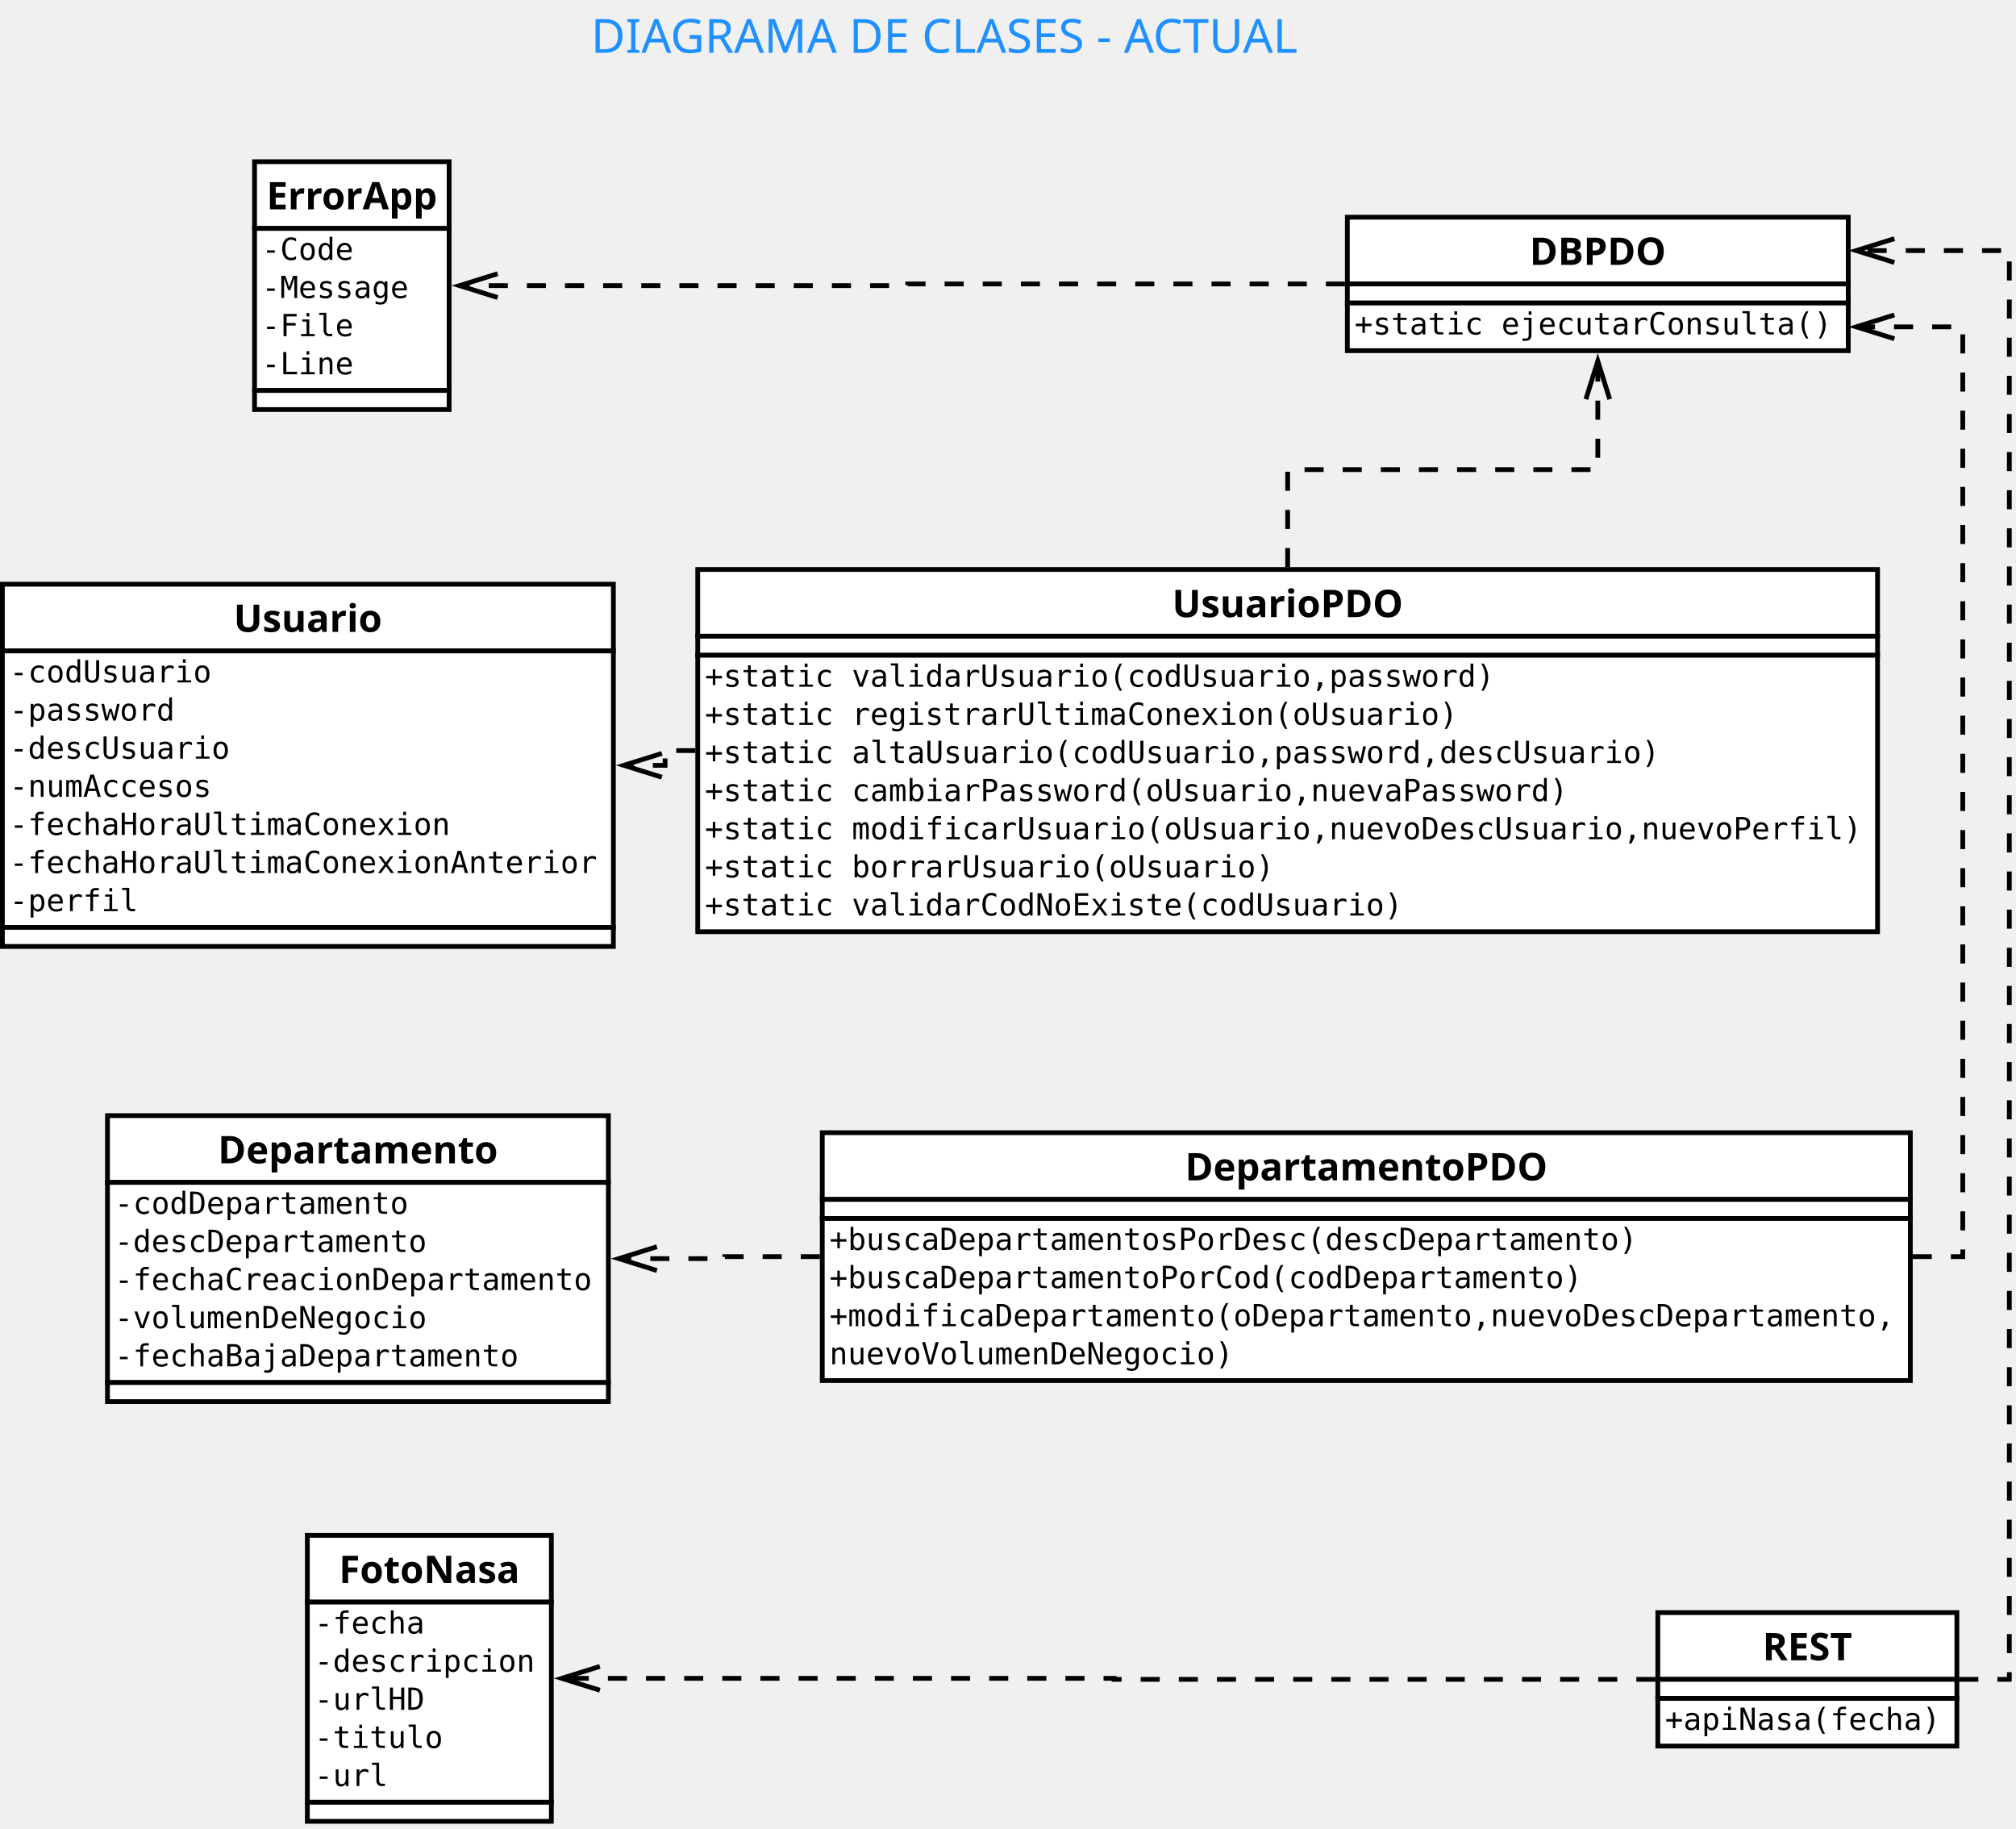
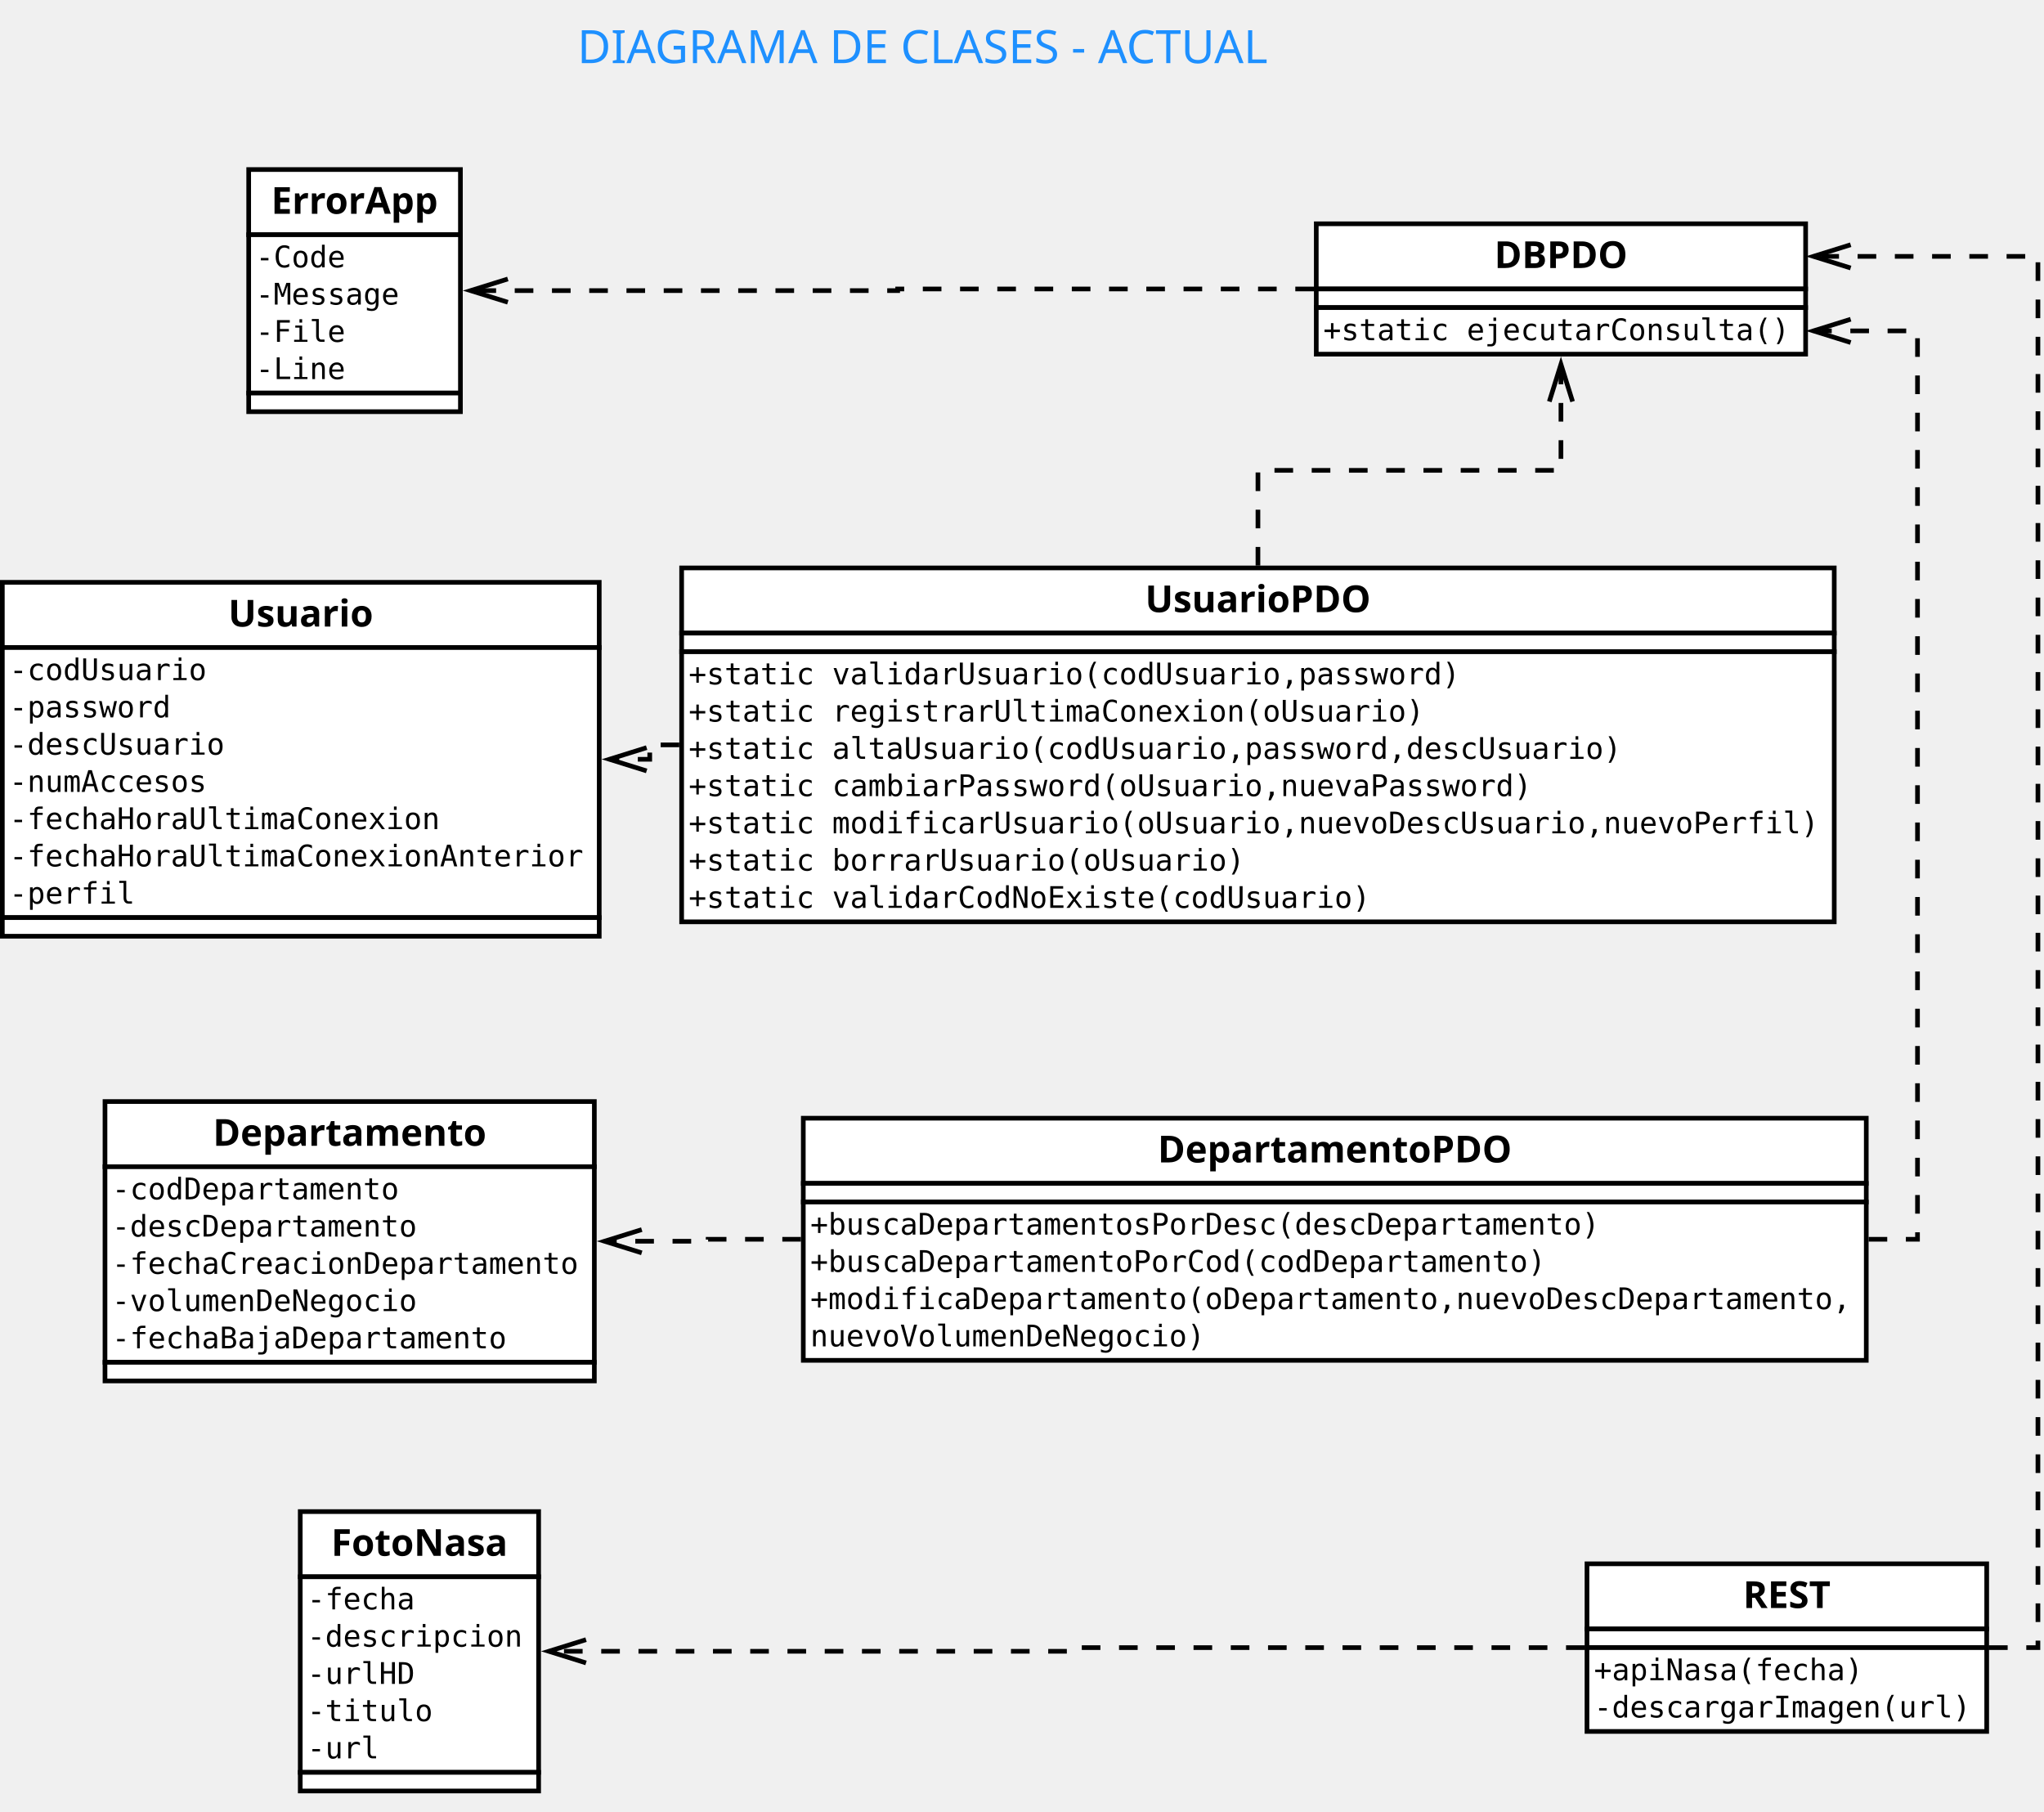
- <svg xmlns="http://www.w3.org/2000/svg" width="43cm" height="39cm" viewBox="68 -1 846 763">
+ <svg xmlns="http://www.w3.org/2000/svg" width="44cm" height="39cm" viewBox="68 0 878 762">
  <g>
    <rect style="fill: #ffffff" x="360.798" y="235.812" width="495.1" height="28" />
    <rect style="fill: none; fill-opacity:0; stroke-width: 2; stroke: #000000" x="360.798" y="235.812" width="495.1" height="28" />
-     <text font-size="16" style="fill: #000000;text-anchor:middle;font-family:sans-serif;font-style:normal;font-weight:700" x="608.348" y="255.812">UsuarioPDO</text>
+     <text font-size="16" style="fill: #000000;text-anchor:middle;font-family:sans-serif;font-style:normal;font-weight:700" x="608.348" y="254.812">UsuarioPDO</text>
    <rect style="fill: #ffffff" x="360.798" y="263.812" width="495.1" height="8" />
    <rect style="fill: none; fill-opacity:0; stroke-width: 2; stroke: #000000" x="360.798" y="263.812" width="495.1" height="8" />
    <rect style="fill: #ffffff" x="360.798" y="271.812" width="495.1" height="116" />
    <rect style="fill: none; fill-opacity:0; stroke-width: 2; stroke: #000000" x="360.798" y="271.812" width="495.1" height="116" />
-     <text font-size="12.8" style="fill: #000000;text-anchor:start;font-family:monospace;font-style:normal;font-weight:normal" x="363.798" y="285.012">+static validarUsuario(codUsuario,password)</text>
-     <text font-size="12.8" style="fill: #000000;text-anchor:start;font-family:monospace;font-style:normal;font-weight:normal" x="363.798" y="301.012">+static registrarUltimaConexion(oUsuario)</text>
-     <text font-size="12.8" style="fill: #000000;text-anchor:start;font-family:monospace;font-style:normal;font-weight:normal" x="363.798" y="317.012">+static altaUsuario(codUsuario,password,descUsuario)</text>
-     <text font-size="12.8" style="fill: #000000;text-anchor:start;font-family:monospace;font-style:normal;font-weight:normal" x="363.798" y="333.012">+static cambiarPassword(oUsuario,nuevaPassword)</text>
-     <text font-size="12.8" style="fill: #000000;text-anchor:start;font-family:monospace;font-style:normal;font-weight:normal" x="363.798" y="349.012">+static modificarUsuario(oUsuario,nuevoDescUsuario,nuevoPerfil)</text>
-     <text font-size="12.8" style="fill: #000000;text-anchor:start;font-family:monospace;font-style:normal;font-weight:normal" x="363.798" y="365.012">+static borrarUsuario(oUsuario)</text>
-     <text font-size="12.8" style="fill: #000000;text-anchor:start;font-family:monospace;font-style:normal;font-weight:normal" x="363.798" y="381.012">+static validarCodNoExiste(codUsuario)</text>
+     <text font-size="12.8" style="fill: #000000;text-anchor:start;font-family:monospace;font-style:normal;font-weight:normal" x="363.798" y="285.812">+static validarUsuario(codUsuario,password)</text>
+     <text font-size="12.8" style="fill: #000000;text-anchor:start;font-family:monospace;font-style:normal;font-weight:normal" x="363.798" y="301.812">+static registrarUltimaConexion(oUsuario)</text>
+     <text font-size="12.8" style="fill: #000000;text-anchor:start;font-family:monospace;font-style:normal;font-weight:normal" x="363.798" y="317.812">+static altaUsuario(codUsuario,password,descUsuario)</text>
+     <text font-size="12.8" style="fill: #000000;text-anchor:start;font-family:monospace;font-style:normal;font-weight:normal" x="363.798" y="333.812">+static cambiarPassword(oUsuario,nuevaPassword)</text>
+     <text font-size="12.8" style="fill: #000000;text-anchor:start;font-family:monospace;font-style:normal;font-weight:normal" x="363.798" y="349.812">+static modificarUsuario(oUsuario,nuevoDescUsuario,nuevoPerfil)</text>
+     <text font-size="12.8" style="fill: #000000;text-anchor:start;font-family:monospace;font-style:normal;font-weight:normal" x="363.798" y="365.812">+static borrarUsuario(oUsuario)</text>
+     <text font-size="12.8" style="fill: #000000;text-anchor:start;font-family:monospace;font-style:normal;font-weight:normal" x="363.798" y="381.812">+static validarCodNoExiste(codUsuario)</text>
  </g>
  <g>
    <rect style="fill: #ffffff" x="69" y="242" width="256.4" height="28" />
    <rect style="fill: none; fill-opacity:0; stroke-width: 2; stroke: #000000" x="69" y="242" width="256.4" height="28" />
-     <text font-size="16" style="fill: #000000;text-anchor:middle;font-family:sans-serif;font-style:normal;font-weight:700" x="197.2" y="262">Usuario</text>
+     <text font-size="16" style="fill: #000000;text-anchor:middle;font-family:sans-serif;font-style:normal;font-weight:700" x="197.2" y="261">Usuario</text>
    <rect style="fill: #ffffff" x="69" y="270" width="256.4" height="116" />
    <rect style="fill: none; fill-opacity:0; stroke-width: 2; stroke: #000000" x="69" y="270" width="256.4" height="116" />
-     <text font-size="12.8" style="fill: #000000;text-anchor:start;font-family:monospace;font-style:normal;font-weight:normal" x="72" y="283.2">-codUsuario</text>
-     <text font-size="12.8" style="fill: #000000;text-anchor:start;font-family:monospace;font-style:normal;font-weight:normal" x="72" y="299.2">-password</text>
-     <text font-size="12.8" style="fill: #000000;text-anchor:start;font-family:monospace;font-style:normal;font-weight:normal" x="72" y="315.2">-descUsuario</text>
-     <text font-size="12.8" style="fill: #000000;text-anchor:start;font-family:monospace;font-style:normal;font-weight:normal" x="72" y="331.2">-numAccesos</text>
-     <text font-size="12.8" style="fill: #000000;text-anchor:start;font-family:monospace;font-style:normal;font-weight:normal" x="72" y="347.2">-fechaHoraUltimaConexion</text>
-     <text font-size="12.8" style="fill: #000000;text-anchor:start;font-family:monospace;font-style:normal;font-weight:normal" x="72" y="363.2">-fechaHoraUltimaConexionAnterior</text>
-     <text font-size="12.8" style="fill: #000000;text-anchor:start;font-family:monospace;font-style:normal;font-weight:normal" x="72" y="379.2">-perfil</text>
+     <text font-size="12.8" style="fill: #000000;text-anchor:start;font-family:monospace;font-style:normal;font-weight:normal" x="72" y="284">-codUsuario</text>
+     <text font-size="12.8" style="fill: #000000;text-anchor:start;font-family:monospace;font-style:normal;font-weight:normal" x="72" y="300">-password</text>
+     <text font-size="12.8" style="fill: #000000;text-anchor:start;font-family:monospace;font-style:normal;font-weight:normal" x="72" y="316">-descUsuario</text>
+     <text font-size="12.8" style="fill: #000000;text-anchor:start;font-family:monospace;font-style:normal;font-weight:normal" x="72" y="332">-numAccesos</text>
+     <text font-size="12.8" style="fill: #000000;text-anchor:start;font-family:monospace;font-style:normal;font-weight:normal" x="72" y="348">-fechaHoraUltimaConexion</text>
+     <text font-size="12.8" style="fill: #000000;text-anchor:start;font-family:monospace;font-style:normal;font-weight:normal" x="72" y="364">-fechaHoraUltimaConexionAnterior</text>
+     <text font-size="12.8" style="fill: #000000;text-anchor:start;font-family:monospace;font-style:normal;font-weight:normal" x="72" y="380">-perfil</text>
    <rect style="fill: #ffffff" x="69" y="386" width="256.4" height="8" />
    <rect style="fill: none; fill-opacity:0; stroke-width: 2; stroke: #000000" x="69" y="386" width="256.4" height="8" />
  </g>
  <g>
-     <rect style="fill: #ffffff" x="174.827" y="64.703" width="81.65" height="28" />
-     <rect style="fill: none; fill-opacity:0; stroke-width: 2; stroke: #000000" x="174.827" y="64.703" width="81.65" height="28" />
-     <text font-size="16" style="fill: #000000;text-anchor:middle;font-family:sans-serif;font-style:normal;font-weight:700" x="215.652" y="84.703">ErrorApp</text>
-     <rect style="fill: #ffffff" x="174.827" y="92.703" width="81.65" height="68" />
-     <rect style="fill: none; fill-opacity:0; stroke-width: 2; stroke: #000000" x="174.827" y="92.703" width="81.65" height="68" />
-     <text font-size="12.8" style="fill: #000000;text-anchor:start;font-family:monospace;font-style:normal;font-weight:normal" x="177.827" y="105.903">-Code</text>
-     <text font-size="12.8" style="fill: #000000;text-anchor:start;font-family:monospace;font-style:normal;font-weight:normal" x="177.827" y="121.903">-Message</text>
-     <text font-size="12.8" style="fill: #000000;text-anchor:start;font-family:monospace;font-style:normal;font-weight:normal" x="177.827" y="137.903">-File</text>
-     <text font-size="12.8" style="fill: #000000;text-anchor:start;font-family:monospace;font-style:normal;font-weight:normal" x="177.827" y="153.903">-Line</text>
-     <rect style="fill: #ffffff" x="174.827" y="160.703" width="81.65" height="8" />
-     <rect style="fill: none; fill-opacity:0; stroke-width: 2; stroke: #000000" x="174.827" y="160.703" width="81.65" height="8" />
+     <rect style="fill: #ffffff" x="174.827" y="64.703" width="90.95" height="28" />
+     <rect style="fill: none; fill-opacity:0; stroke-width: 2; stroke: #000000" x="174.827" y="64.703" width="90.95" height="28" />
+     <text font-size="16" style="fill: #000000;text-anchor:middle;font-family:sans-serif;font-style:normal;font-weight:700" x="220.302" y="83.703">ErrorApp</text>
+     <rect style="fill: #ffffff" x="174.827" y="92.703" width="90.95" height="68" />
+     <rect style="fill: none; fill-opacity:0; stroke-width: 2; stroke: #000000" x="174.827" y="92.703" width="90.95" height="68" />
+     <text font-size="12.8" style="fill: #000000;text-anchor:start;font-family:monospace;font-style:normal;font-weight:normal" x="177.827" y="106.703">-Code</text>
+     <text font-size="12.8" style="fill: #000000;text-anchor:start;font-family:monospace;font-style:normal;font-weight:normal" x="177.827" y="122.703">-Message</text>
+     <text font-size="12.8" style="fill: #000000;text-anchor:start;font-family:monospace;font-style:normal;font-weight:normal" x="177.827" y="138.703">-File</text>
+     <text font-size="12.8" style="fill: #000000;text-anchor:start;font-family:monospace;font-style:normal;font-weight:normal" x="177.827" y="154.703">-Line</text>
+     <rect style="fill: #ffffff" x="174.827" y="160.703" width="90.95" height="8" />
+     <rect style="fill: none; fill-opacity:0; stroke-width: 2; stroke: #000000" x="174.827" y="160.703" width="90.95" height="8" />
  </g>
  <g>
    <rect style="fill: #ffffff" x="633.404" y="88" width="210.2" height="28" />
    <rect style="fill: none; fill-opacity:0; stroke-width: 2; stroke: #000000" x="633.404" y="88" width="210.2" height="28" />
-     <text font-size="16" style="fill: #000000;text-anchor:middle;font-family:sans-serif;font-style:normal;font-weight:700" x="738.504" y="108">DBPDO</text>
+     <text font-size="16" style="fill: #000000;text-anchor:middle;font-family:sans-serif;font-style:normal;font-weight:700" x="738.504" y="107">DBPDO</text>
    <rect style="fill: #ffffff" x="633.404" y="116" width="210.2" height="8" />
    <rect style="fill: none; fill-opacity:0; stroke-width: 2; stroke: #000000" x="633.404" y="116" width="210.2" height="8" />
    <rect style="fill: #ffffff" x="633.404" y="124" width="210.2" height="20" />
    <rect style="fill: none; fill-opacity:0; stroke-width: 2; stroke: #000000" x="633.404" y="124" width="210.2" height="20" />
-     <text font-size="12.8" style="fill: #000000;text-anchor:start;font-family:monospace;font-style:normal;font-weight:normal" x="636.404" y="137.2">+static ejecutarConsulta()</text>
+     <text font-size="12.8" style="fill: #000000;text-anchor:start;font-family:monospace;font-style:normal;font-weight:normal" x="636.404" y="138">+static ejecutarConsulta()</text>
  </g>
  <g>
    <polyline style="fill: none; fill-opacity:0; stroke-width: 2; stroke-dasharray: 8; stroke: #000000" points="608.348,234.803 608.348,193.905 738.504,193.905 738.504,151.712 " />
    <polyline style="fill: none; fill-opacity:0; stroke-width: 2; stroke: #000000" points="743.504,164.36 738.504,148.36 733.504,164.36 " />
  </g>
  <g>
    <polyline style="fill: none; fill-opacity:0; stroke-width: 2; stroke-dasharray: 8; stroke: #000000" points="359.79,311.812 347.099,311.812 347.099,318 333.113,318 " />
    <polyline style="fill: none; fill-opacity:0; stroke-width: 2; stroke: #000000" points="345.76,313 329.76,318 345.76,323 " />
  </g>
  <g>
-     <polyline style="fill: none; fill-opacity:0; stroke-width: 2; stroke-dasharray: 8; stroke: #000000" points="632.398,116 448.94,116 448.94,116.703 264.188,116.703 " />
-     <polyline style="fill: none; fill-opacity:0; stroke-width: 2; stroke: #000000" points="276.835,111.703 260.835,116.703 276.835,121.703 " />
+     <polyline style="fill: none; fill-opacity:0; stroke-width: 2; stroke-dasharray: 8; stroke: #000000" points="632.398,116 453.59,116 453.59,116.703 273.488,116.703 " />
+     <polyline style="fill: none; fill-opacity:0; stroke-width: 2; stroke: #000000" points="286.136,111.703 270.136,116.703 286.136,121.703 " />
  </g>
  <text font-size="19.756" style="fill: #1e90ff;text-anchor:start;font-family:sans-serif;font-style:normal;font-weight:normal" x="316" y="19">
    <tspan x="316" y="19">DIAGRAMA DE CLASES - ACTUAL</tspan>
  </text>
  <g>
    <rect style="fill: #ffffff" x="113.102" y="465" width="210.2" height="28" />
    <rect style="fill: none; fill-opacity:0; stroke-width: 2; stroke: #000000" x="113.102" y="465" width="210.2" height="28" />
-     <text font-size="16" style="fill: #000000;text-anchor:middle;font-family:sans-serif;font-style:normal;font-weight:700" x="218.202" y="485">Departamento</text>
+     <text font-size="16" style="fill: #000000;text-anchor:middle;font-family:sans-serif;font-style:normal;font-weight:700" x="218.202" y="484">Departamento</text>
    <rect style="fill: #ffffff" x="113.102" y="493" width="210.2" height="84" />
    <rect style="fill: none; fill-opacity:0; stroke-width: 2; stroke: #000000" x="113.102" y="493" width="210.2" height="84" />
-     <text font-size="12.8" style="fill: #000000;text-anchor:start;font-family:monospace;font-style:normal;font-weight:normal" x="116.102" y="506.2">-codDepartamento</text>
-     <text font-size="12.8" style="fill: #000000;text-anchor:start;font-family:monospace;font-style:normal;font-weight:normal" x="116.102" y="522.2">-descDepartamento</text>
-     <text font-size="12.8" style="fill: #000000;text-anchor:start;font-family:monospace;font-style:normal;font-weight:normal" x="116.102" y="538.2">-fechaCreacionDepartamento</text>
-     <text font-size="12.8" style="fill: #000000;text-anchor:start;font-family:monospace;font-style:normal;font-weight:normal" x="116.102" y="554.2">-volumenDeNegocio</text>
-     <text font-size="12.8" style="fill: #000000;text-anchor:start;font-family:monospace;font-style:normal;font-weight:normal" x="116.102" y="570.2">-fechaBajaDepartamento</text>
+     <text font-size="12.8" style="fill: #000000;text-anchor:start;font-family:monospace;font-style:normal;font-weight:normal" x="116.102" y="507">-codDepartamento</text>
+     <text font-size="12.8" style="fill: #000000;text-anchor:start;font-family:monospace;font-style:normal;font-weight:normal" x="116.102" y="523">-descDepartamento</text>
+     <text font-size="12.8" style="fill: #000000;text-anchor:start;font-family:monospace;font-style:normal;font-weight:normal" x="116.102" y="539">-fechaCreacionDepartamento</text>
+     <text font-size="12.8" style="fill: #000000;text-anchor:start;font-family:monospace;font-style:normal;font-weight:normal" x="116.102" y="555">-volumenDeNegocio</text>
+     <text font-size="12.8" style="fill: #000000;text-anchor:start;font-family:monospace;font-style:normal;font-weight:normal" x="116.102" y="571">-fechaBajaDepartamento</text>
    <rect style="fill: #ffffff" x="113.102" y="577" width="210.2" height="8" />
    <rect style="fill: none; fill-opacity:0; stroke-width: 2; stroke: #000000" x="113.102" y="577" width="210.2" height="8" />
  </g>
  <g>
    <rect style="fill: #ffffff" x="413.056" y="472.156" width="456.6" height="28" />
    <rect style="fill: none; fill-opacity:0; stroke-width: 2; stroke: #000000" x="413.056" y="472.156" width="456.6" height="28" />
-     <text font-size="16" style="fill: #000000;text-anchor:middle;font-family:sans-serif;font-style:normal;font-weight:700" x="641.356" y="492.156">DepartamentoPDO</text>
+     <text font-size="16" style="fill: #000000;text-anchor:middle;font-family:sans-serif;font-style:normal;font-weight:700" x="641.356" y="491.156">DepartamentoPDO</text>
    <rect style="fill: #ffffff" x="413.056" y="500.156" width="456.6" height="8" />
    <rect style="fill: none; fill-opacity:0; stroke-width: 2; stroke: #000000" x="413.056" y="500.156" width="456.6" height="8" />
    <rect style="fill: #ffffff" x="413.056" y="508.156" width="456.6" height="68" />
    <rect style="fill: none; fill-opacity:0; stroke-width: 2; stroke: #000000" x="413.056" y="508.156" width="456.6" height="68" />
-     <text font-size="12.8" style="fill: #000000;text-anchor:start;font-family:monospace;font-style:normal;font-weight:normal" x="416.056" y="521.356">+buscaDepartamentosPorDesc(descDepartamento)</text>
-     <text font-size="12.8" style="fill: #000000;text-anchor:start;font-family:monospace;font-style:normal;font-weight:normal" x="416.056" y="537.356">+buscaDepartamentoPorCod(codDepartamento)</text>
-     <text font-size="12.8" style="fill: #000000;text-anchor:start;font-family:monospace;font-style:normal;font-weight:normal" x="416.056" y="553.356">+modificaDepartamento(oDepartamento,nuevoDescDepartamento,</text>
-     <text font-size="12.8" style="fill: #000000;text-anchor:start;font-family:monospace;font-style:normal;font-weight:normal" x="416.056" y="569.356">                      nuevoVolumenDeNegocio)</text>
+     <text font-size="12.8" style="fill: #000000;text-anchor:start;font-family:monospace;font-style:normal;font-weight:normal" x="416.056" y="522.156">+buscaDepartamentosPorDesc(descDepartamento)</text>
+     <text font-size="12.8" style="fill: #000000;text-anchor:start;font-family:monospace;font-style:normal;font-weight:normal" x="416.056" y="538.156">+buscaDepartamentoPorCod(codDepartamento)</text>
+     <text font-size="12.8" style="fill: #000000;text-anchor:start;font-family:monospace;font-style:normal;font-weight:normal" x="416.056" y="554.156">+modificaDepartamento(oDepartamento,nuevoDescDepartamento,</text>
+     <text font-size="12.8" style="fill: #000000;text-anchor:start;font-family:monospace;font-style:normal;font-weight:normal" x="416.056" y="570.156">                      nuevoVolumenDeNegocio)</text>
  </g>
  <g>
    <polyline style="fill: none; fill-opacity:0; stroke-width: 2; stroke-dasharray: 8; stroke: #000000" points="412.049,524.156 372.179,524.156 372.179,525 331.014,525 " />
    <polyline style="fill: none; fill-opacity:0; stroke-width: 2; stroke: #000000" points="343.661,520 327.661,525 343.661,530 " />
  </g>
  <g>
    <polyline style="fill: none; fill-opacity:0; stroke-width: 2; stroke-dasharray: 8; stroke: #000000" points="870.663,524.156 891.663,524.156 891.663,134 850.309,134 " />
    <polyline style="fill: none; fill-opacity:0; stroke-width: 2; stroke: #000000" points="862.957,129 846.957,134 862.957,139 " />
  </g>
  <g>
    <rect style="fill: #ffffff" x="196.97" y="641.12" width="102.4" height="28" />
    <rect style="fill: none; fill-opacity:0; stroke-width: 2; stroke: #000000" x="196.97" y="641.12" width="102.4" height="28" />
-     <text font-size="16" style="fill: #000000;text-anchor:middle;font-family:sans-serif;font-style:normal;font-weight:700" x="248.17" y="661.12">FotoNasa</text>
+     <text font-size="16" style="fill: #000000;text-anchor:middle;font-family:sans-serif;font-style:normal;font-weight:700" x="248.17" y="660.12">FotoNasa</text>
    <rect style="fill: #ffffff" x="196.97" y="669.12" width="102.4" height="84" />
    <rect style="fill: none; fill-opacity:0; stroke-width: 2; stroke: #000000" x="196.97" y="669.12" width="102.4" height="84" />
-     <text font-size="12.8" style="fill: #000000;text-anchor:start;font-family:monospace;font-style:normal;font-weight:normal" x="199.97" y="682.32">-fecha</text>
-     <text font-size="12.8" style="fill: #000000;text-anchor:start;font-family:monospace;font-style:normal;font-weight:normal" x="199.97" y="698.32">-descripcion</text>
-     <text font-size="12.8" style="fill: #000000;text-anchor:start;font-family:monospace;font-style:normal;font-weight:normal" x="199.97" y="714.32">-urlHD</text>
-     <text font-size="12.8" style="fill: #000000;text-anchor:start;font-family:monospace;font-style:normal;font-weight:normal" x="199.97" y="730.32">-titulo</text>
-     <text font-size="12.8" style="fill: #000000;text-anchor:start;font-family:monospace;font-style:normal;font-weight:normal" x="199.97" y="746.32">-url</text>
+     <text font-size="12.8" style="fill: #000000;text-anchor:start;font-family:monospace;font-style:normal;font-weight:normal" x="199.97" y="683.12">-fecha</text>
+     <text font-size="12.8" style="fill: #000000;text-anchor:start;font-family:monospace;font-style:normal;font-weight:normal" x="199.97" y="699.12">-descripcion</text>
+     <text font-size="12.8" style="fill: #000000;text-anchor:start;font-family:monospace;font-style:normal;font-weight:normal" x="199.97" y="715.12">-urlHD</text>
+     <text font-size="12.8" style="fill: #000000;text-anchor:start;font-family:monospace;font-style:normal;font-weight:normal" x="199.97" y="731.12">-titulo</text>
+     <text font-size="12.8" style="fill: #000000;text-anchor:start;font-family:monospace;font-style:normal;font-weight:normal" x="199.97" y="747.12">-url</text>
    <rect style="fill: #ffffff" x="196.97" y="753.12" width="102.4" height="8" />
    <rect style="fill: none; fill-opacity:0; stroke-width: 2; stroke: #000000" x="196.97" y="753.12" width="102.4" height="8" />
  </g>
  <g>
-     <rect style="fill: #ffffff" x="763.688" y="673.542" width="125.5" height="28" />
-     <rect style="fill: none; fill-opacity:0; stroke-width: 2; stroke: #000000" x="763.688" y="673.542" width="125.5" height="28" />
-     <text font-size="16" style="fill: #000000;text-anchor:middle;font-family:sans-serif;font-style:normal;font-weight:700" x="826.438" y="693.542">REST</text>
-     <rect style="fill: #ffffff" x="763.688" y="701.542" width="125.5" height="8" />
-     <rect style="fill: none; fill-opacity:0; stroke-width: 2; stroke: #000000" x="763.688" y="701.542" width="125.5" height="8" />
-     <rect style="fill: #ffffff" x="763.688" y="709.542" width="125.5" height="20" />
-     <rect style="fill: none; fill-opacity:0; stroke-width: 2; stroke: #000000" x="763.688" y="709.542" width="125.5" height="20" />
-     <text font-size="12.8" style="fill: #000000;text-anchor:start;font-family:monospace;font-style:normal;font-weight:normal" x="766.688" y="722.742">+apiNasa(fecha)</text>
+     <rect style="fill: #ffffff" x="749.688" y="663.542" width="171.7" height="28" />
+     <rect style="fill: none; fill-opacity:0; stroke-width: 2; stroke: #000000" x="749.688" y="663.542" width="171.7" height="28" />
+     <text font-size="16" style="fill: #000000;text-anchor:middle;font-family:sans-serif;font-style:normal;font-weight:700" x="835.538" y="682.542">REST</text>
+     <rect style="fill: #ffffff" x="749.688" y="691.542" width="171.7" height="8" />
+     <rect style="fill: none; fill-opacity:0; stroke-width: 2; stroke: #000000" x="749.688" y="691.542" width="171.7" height="8" />
+     <rect style="fill: #ffffff" x="749.688" y="699.542" width="171.7" height="36" />
+     <rect style="fill: none; fill-opacity:0; stroke-width: 2; stroke: #000000" x="749.688" y="699.542" width="171.7" height="36" />
+     <text font-size="12.8" style="fill: #000000;text-anchor:start;font-family:monospace;font-style:normal;font-weight:normal" x="752.688" y="713.542">+apiNasa(fecha)</text>
+     <text font-size="12.8" style="fill: #000000;text-anchor:start;font-family:monospace;font-style:normal;font-weight:normal" x="752.688" y="729.542">-descargarImagen(url)</text>
  </g>
  <g>
-     <polyline style="fill: none; fill-opacity:0; stroke-width: 2; stroke-dasharray: 8; stroke: #000000" points="762.68,701.542 535.528,701.542 535.528,701.12 307.082,701.12 " />
+     <polyline style="fill: none; fill-opacity:0; stroke-width: 2; stroke-dasharray: 8; stroke: #000000" points="748.683,699.542 528.53,699.542 528.53,701.12 307.082,701.12 " />
    <polyline style="fill: none; fill-opacity:0; stroke-width: 2; stroke: #000000" points="319.729,696.12 303.729,701.12 319.729,706.12 " />
  </g>
  <g>
-     <polyline style="fill: none; fill-opacity:0; stroke-width: 2; stroke-dasharray: 8; stroke: #000000" points="890.196,701.542 911.196,701.542 911.196,102 850.309,102 " />
+     <polyline style="fill: none; fill-opacity:0; stroke-width: 2; stroke-dasharray: 8; stroke: #000000" points="922.393,699.542 943.393,699.542 943.393,102 850.309,102 " />
    <polyline style="fill: none; fill-opacity:0; stroke-width: 2; stroke: #000000" points="862.957,97 846.957,102 862.957,107 " />
  </g>
</svg>
